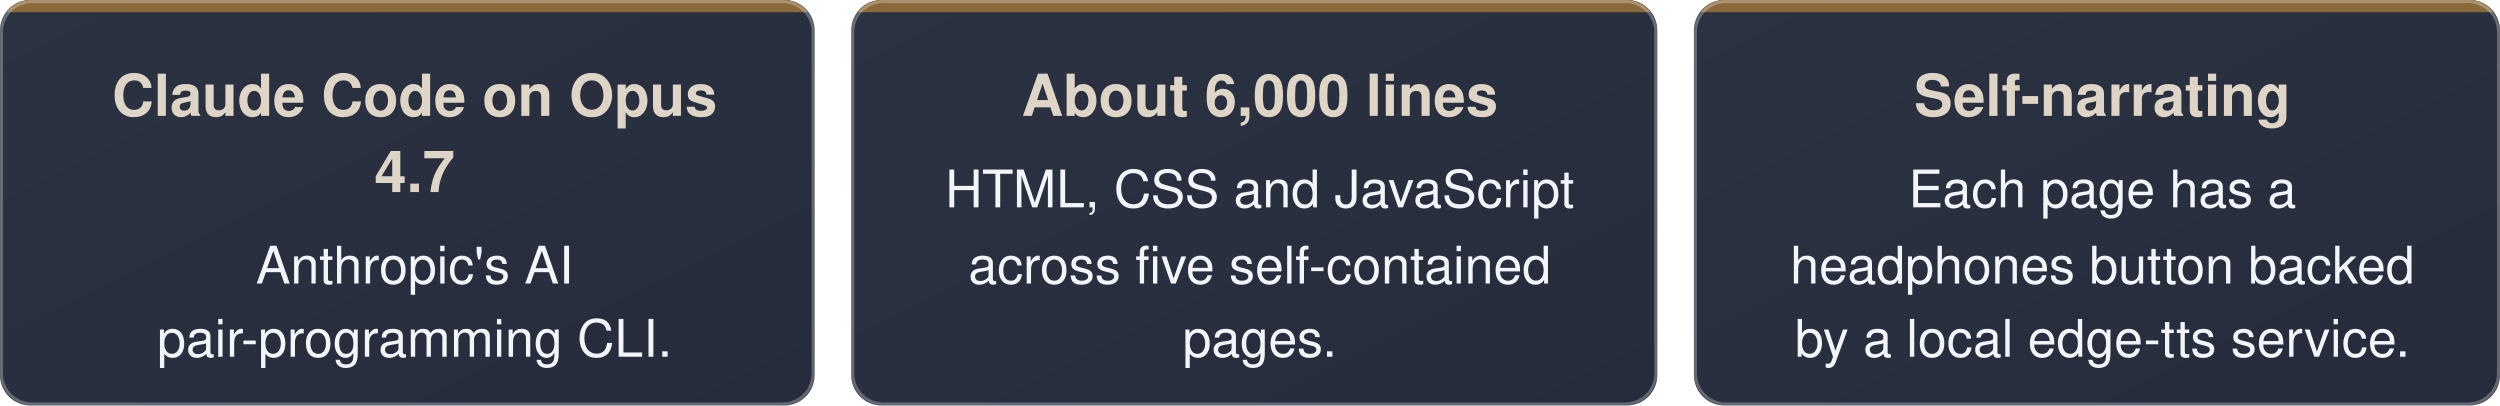
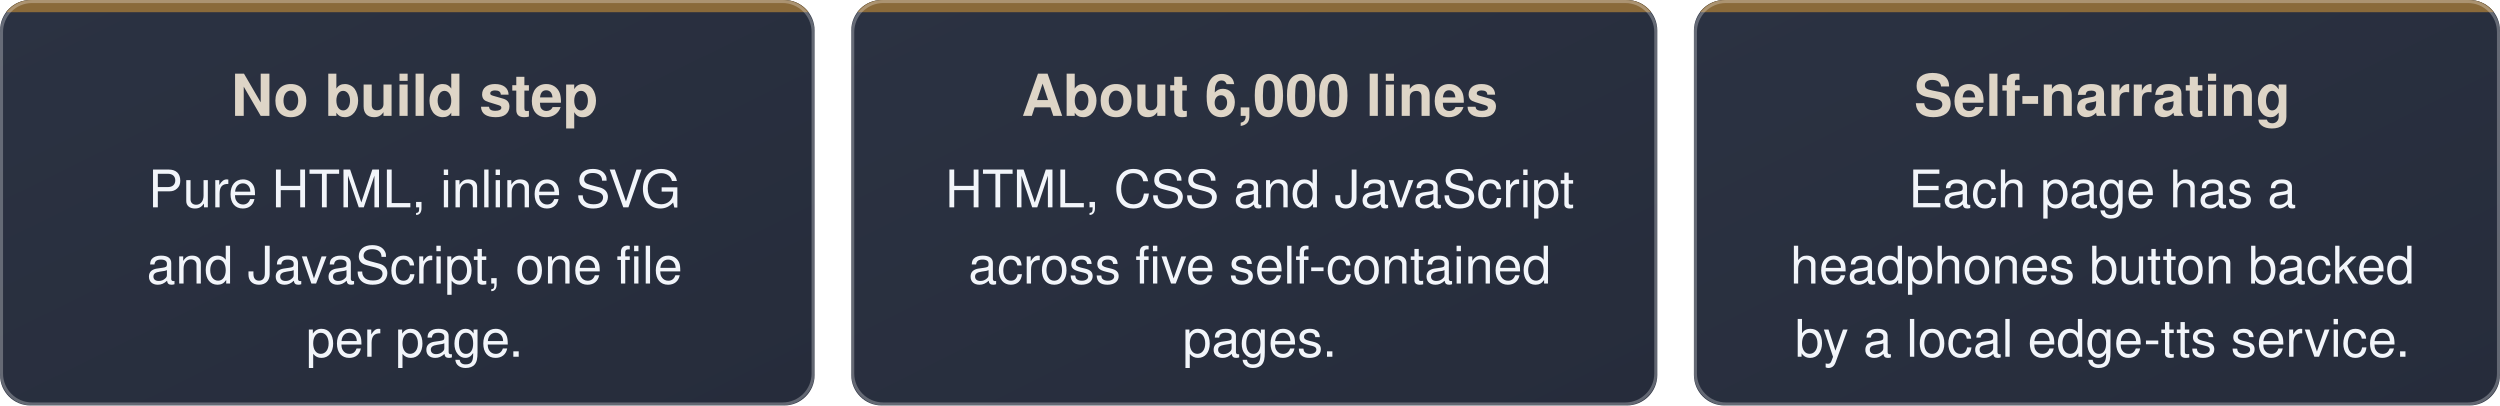
- <svg xmlns="http://www.w3.org/2000/svg" width="820" height="133" viewBox="0 0 820 133" role="img" aria-label="Claude Code on Opus 4.7. Anthropic's AI pair-programming CLI. About 6,000 lines. HTML, CSS and JavaScript across five self-contained pages. Self-narrating. Each page has a headphones button backed by a local edge-tts service.">
+ <svg xmlns="http://www.w3.org/2000/svg" width="820" height="133" viewBox="0 0 820 133" role="img" aria-label="No build step. Pure HTML, inline SVG and JavaScript, one file per page. About 6,000 lines. HTML, CSS and JavaScript across five self-contained pages. Self-narrating. Each page has a headphones button backed by a local edge-tts service.">
  <defs>
    <linearGradient id="g" x1="0" y1="0" x2="1" y2="1">
      <stop offset="0" stop-color="#8a6a3a" />
      <stop offset="1" stop-color="#7f5a3f" />
    </linearGradient>
    <linearGradient id="n" x1="0" y1="0" x2="1" y2="1">
      <stop offset="0" stop-color="#2b3242" />
      <stop offset="1" stop-color="#262c3b" />
    </linearGradient>
  </defs>
  <g font-family="-apple-system,BlinkMacSystemFont,'Segoe UI',Helvetica,Arial,sans-serif" text-rendering="geometricPrecision">
    <g transform="translate(0.0,0)">
      <clipPath id="c0_0">
        <rect width="267.2" height="133" rx="10" />
      </clipPath>
      <rect width="267.2" height="133" rx="10" fill="url(#n)" />
      <rect width="267.2" height="4" fill="#8a6a3a" clip-path="url(#c0_0)" />
      <rect x=".5" y=".5" width="266.2" height="132" rx="10" fill="none" stroke="rgba(255,255,255,.28)" />
-       <text x="136" text-anchor="middle" y="38" font-size="19" font-weight="700" fill="#ded5c7">Claude Code on Opus</text>
-       <text x="136" text-anchor="middle" y="63" font-size="19" font-weight="700" fill="#ded5c7">4.7</text>
-       <text x="136" text-anchor="middle" y="93" font-size="17" font-weight="500" fill="#f2f5fa">Anthropic's AI</text>
-       <text x="136" text-anchor="middle" y="117" font-size="17" font-weight="500" fill="#f2f5fa">pair-programming CLI.</text>
+       <text x="136" text-anchor="middle" y="38" font-size="19" font-weight="700" fill="#ded5c7">No build step</text>
+       <text x="136" text-anchor="middle" y="68" font-size="17" font-weight="500" fill="#f2f5fa">Pure HTML, inline SVG</text>
+       <text x="136" text-anchor="middle" y="93" font-size="17" font-weight="500" fill="#f2f5fa">and JavaScript, one file</text>
+       <text x="136" text-anchor="middle" y="117" font-size="17" font-weight="500" fill="#f2f5fa">per page.</text>
    </g>
    <g transform="translate(279.2,0)">
      <clipPath id="c0_1">
        <rect width="264.4" height="133" rx="10" />
      </clipPath>
      <rect width="264.4" height="133" rx="10" fill="url(#n)" />
      <rect width="264.4" height="4" fill="#8a6a3a" clip-path="url(#c0_1)" />
      <rect x=".5" y=".5" width="263.4" height="132" rx="10" fill="none" stroke="rgba(255,255,255,.28)" />
      <text x="134" text-anchor="middle" y="38" font-size="19" font-weight="700" fill="#ded5c7">About 6,000 lines</text>
      <text x="134" text-anchor="middle" y="68" font-size="17" font-weight="500" fill="#f2f5fa">HTML, CSS and JavaScript</text>
      <text x="134" text-anchor="middle" y="93" font-size="17" font-weight="500" fill="#f2f5fa">across five self-contained</text>
      <text x="134" text-anchor="middle" y="117" font-size="17" font-weight="500" fill="#f2f5fa">pages.</text>
    </g>
    <g transform="translate(555.6,0)">
      <clipPath id="c0_2">
        <rect width="264.4" height="133" rx="10" />
      </clipPath>
      <rect width="264.4" height="133" rx="10" fill="url(#n)" />
      <rect width="264.4" height="4" fill="#8a6a3a" clip-path="url(#c0_2)" />
      <rect x=".5" y=".5" width="263.4" height="132" rx="10" fill="none" stroke="rgba(255,255,255,.28)" />
      <text x="134" text-anchor="middle" y="38" font-size="19" font-weight="700" fill="#ded5c7">Self-narrating</text>
      <text x="134" text-anchor="middle" y="68" font-size="17" font-weight="500" fill="#f2f5fa">Each page has a</text>
      <text x="134" text-anchor="middle" y="93" font-size="17" font-weight="500" fill="#f2f5fa">headphones button backed</text>
      <text x="134" text-anchor="middle" y="117" font-size="17" font-weight="500" fill="#f2f5fa">by a local edge-tts service.</text>
    </g>
  </g>
</svg>
